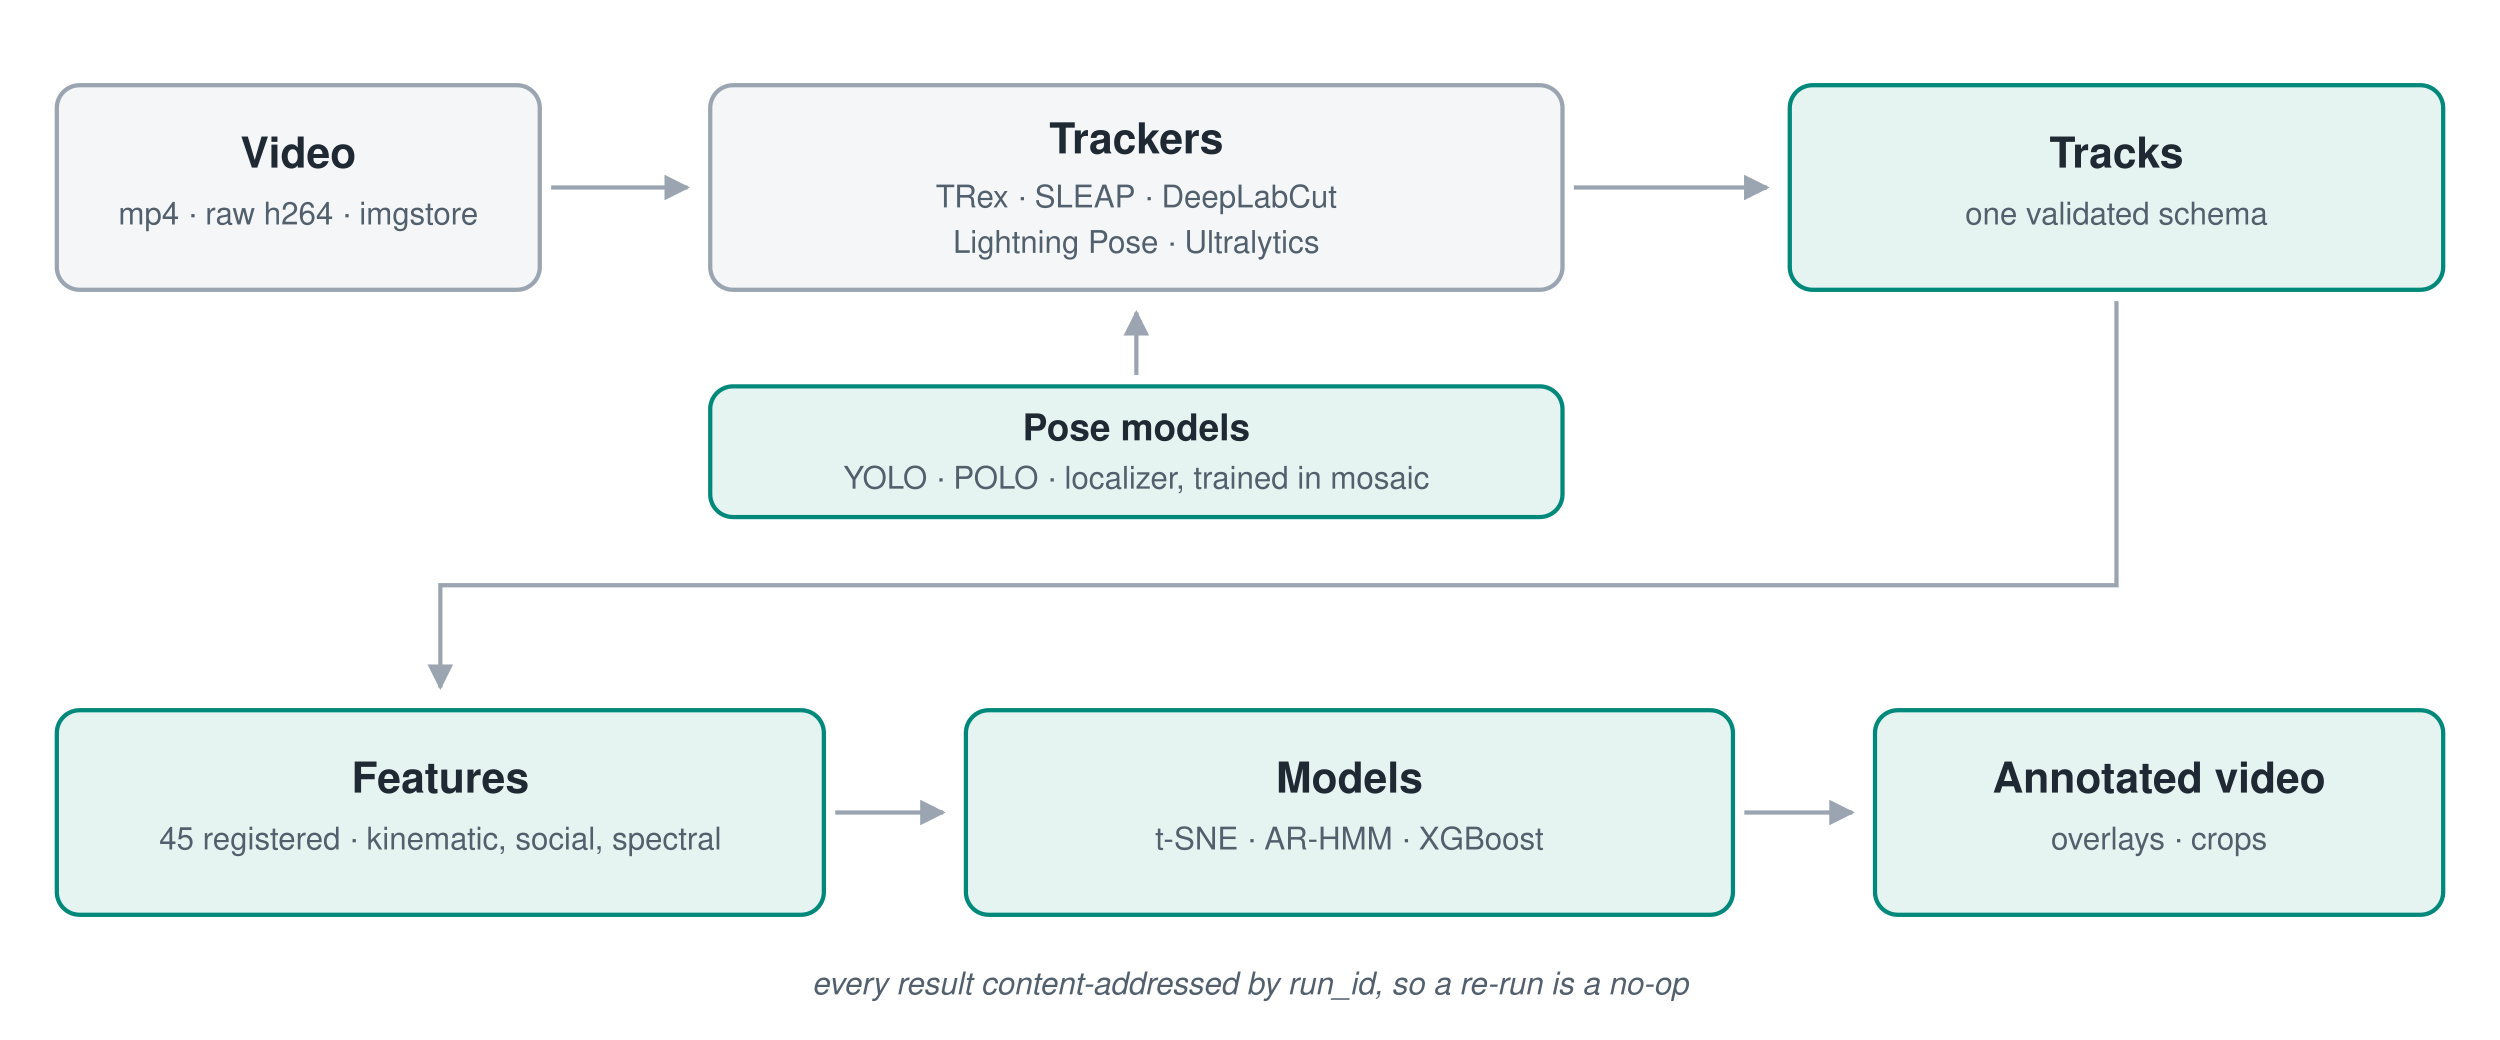
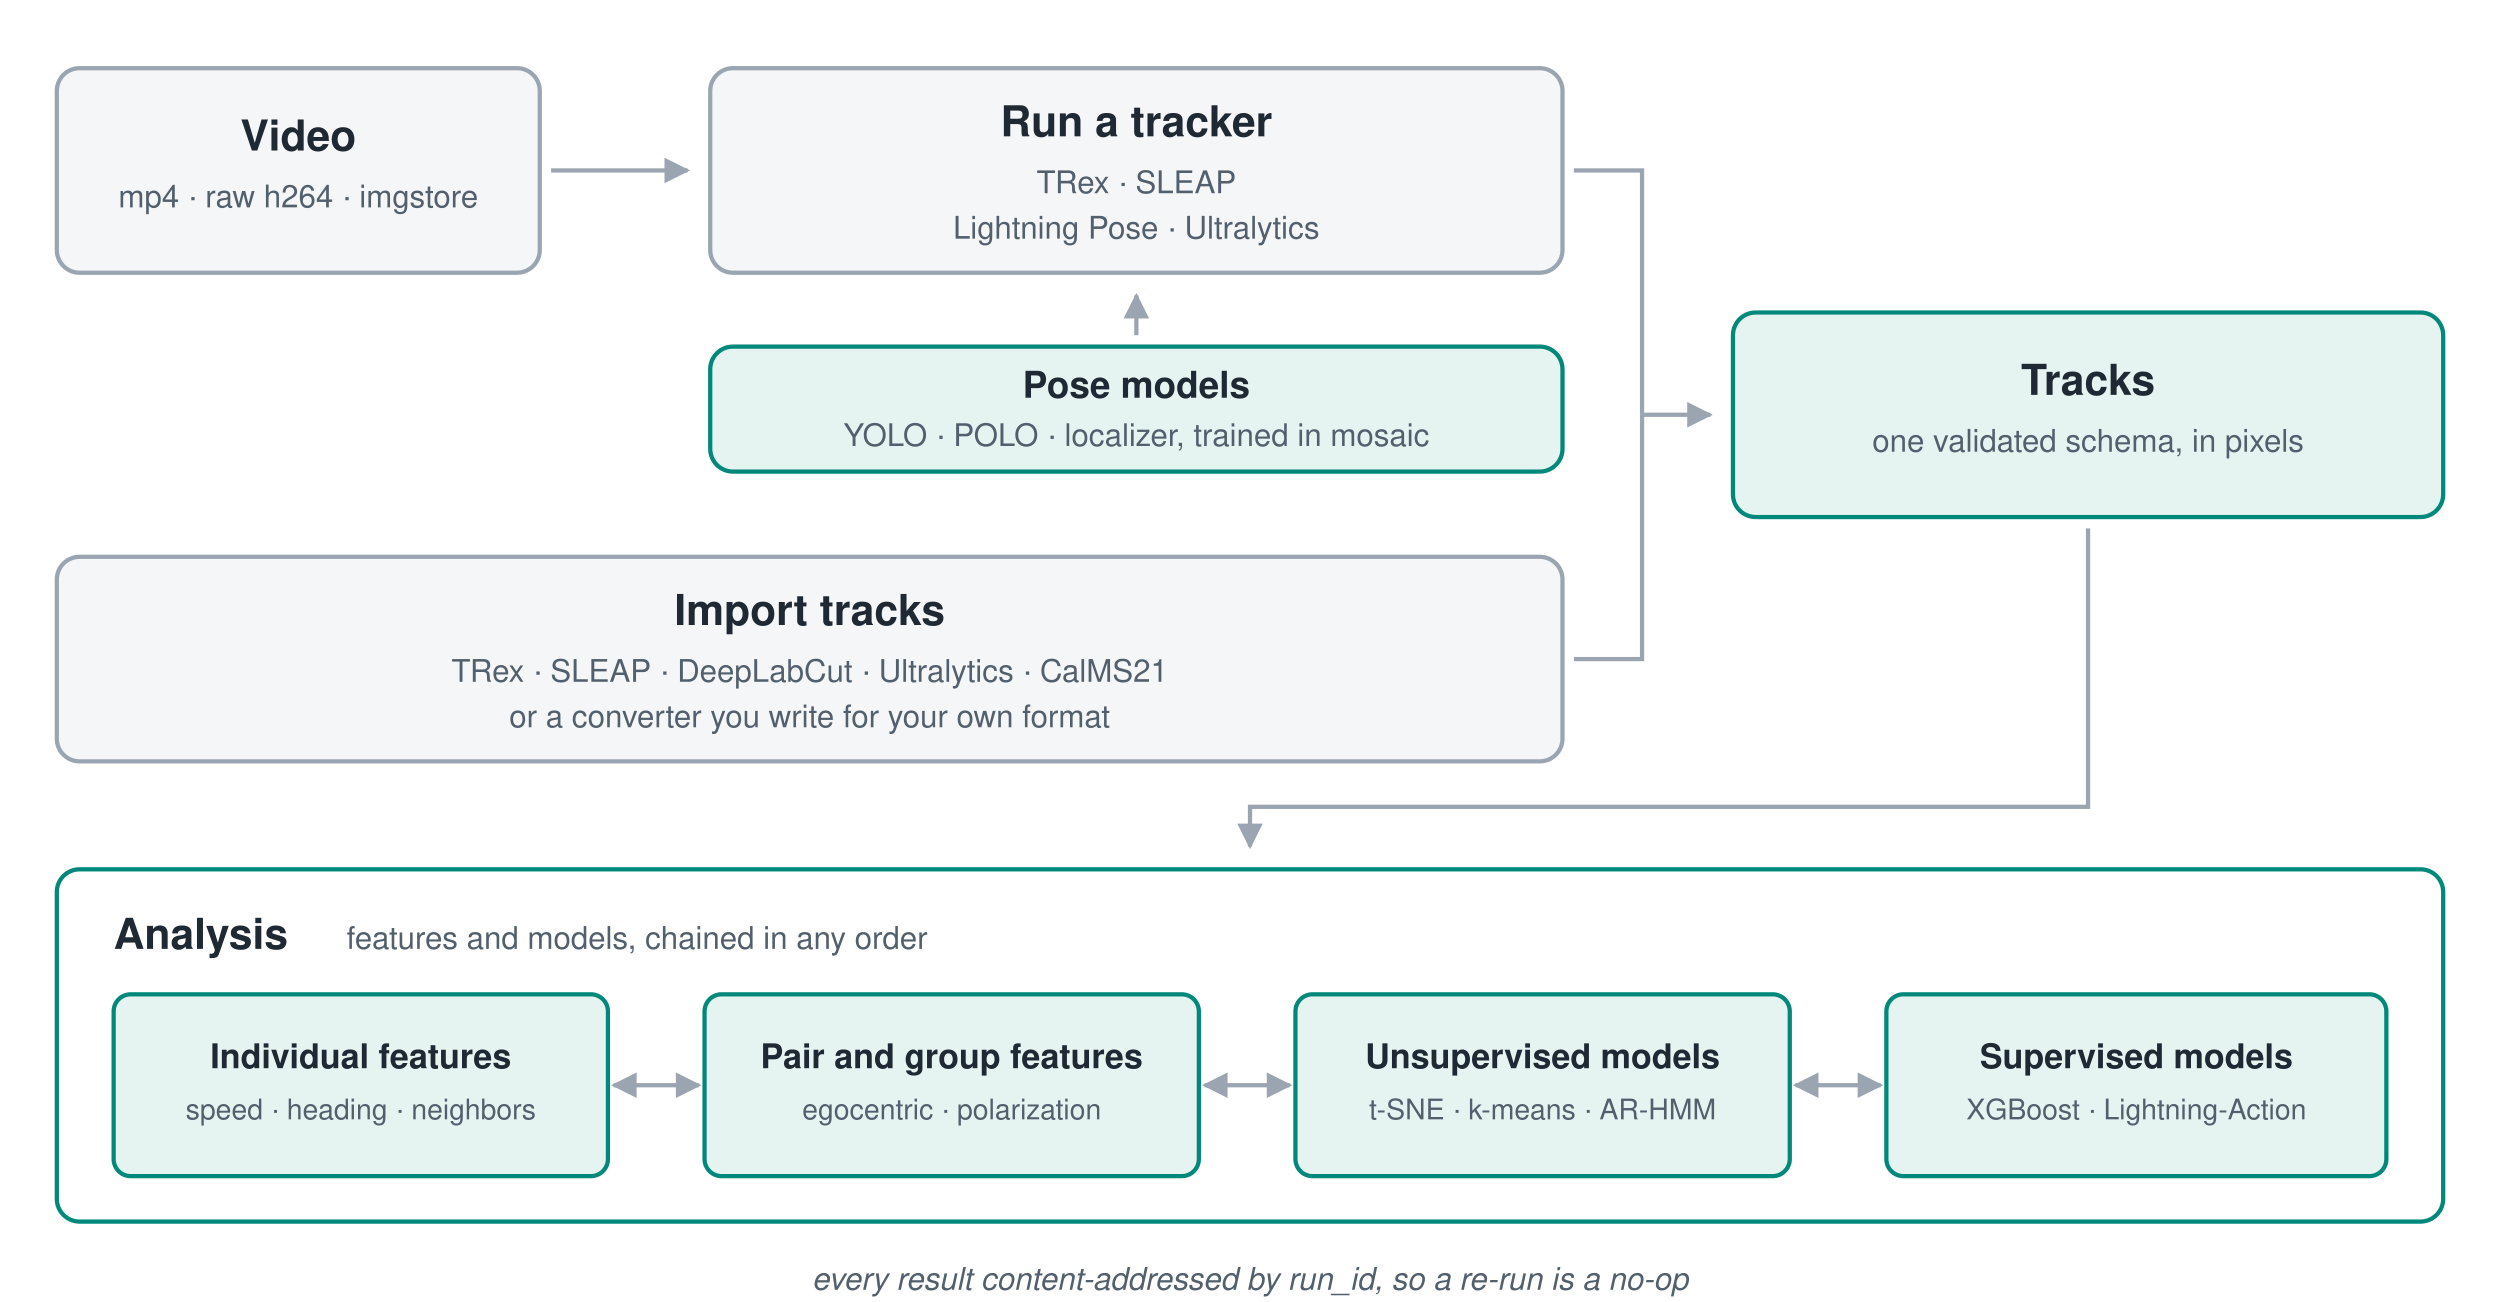
- <svg xmlns="http://www.w3.org/2000/svg" viewBox="0 0 880 366" width="880" height="366" role="img" aria-labelledby="mosaic-pipeline-title mosaic-pipeline-desc" font-family="-apple-system, BlinkMacSystemFont, 'Segoe UI', Helvetica, Arial, sans-serif">
+ <svg xmlns="http://www.w3.org/2000/svg" viewBox="0 0 880 458" width="880" height="458" role="img" aria-labelledby="mosaic-pipeline-title mosaic-pipeline-desc" font-family="-apple-system, BlinkMacSystemFont, 'Segoe UI', Helvetica, Arial, sans-serif">
  <defs>
    <marker id="arrow" viewBox="0 0 10 10" refX="9" refY="5" markerWidth="6" markerHeight="6" orient="auto-start-reverse">
      <path d="M 0 0 L 10 5 L 0 10 z" fill="#9aa5b1" />
    </marker>
  </defs>
  <g stroke-width="1.5">
-     <rect x="20" y="30" width="170" height="72" rx="8" fill="#f4f6f8" stroke="#9aa5b1" />
-     <text x="105" y="59" text-anchor="middle" font-size="15" font-weight="600" fill="#1f2933" stroke="none">Video</text>
-     <text x="105" y="79" text-anchor="middle" font-size="11" fill="#52606d" stroke="none">mp4 · raw h264 · imgstore</text>
-     <rect x="250" y="30" width="300" height="72" rx="8" fill="#f4f6f8" stroke="#9aa5b1" />
-     <text x="400" y="54" text-anchor="middle" font-size="15" font-weight="600" fill="#1f2933" stroke="none">Trackers</text>
-     <text x="400" y="73" text-anchor="middle" font-size="11" fill="#52606d" stroke="none">TRex · SLEAP · DeepLabCut</text>
-     <text x="400" y="89" text-anchor="middle" font-size="11" fill="#52606d" stroke="none">Lightning Pose · Ultralytics</text>
-     <rect x="630" y="30" width="230" height="72" rx="8" fill="#e6f4f1" stroke="#00897b" />
-     <text x="745" y="59" text-anchor="middle" font-size="15" font-weight="600" fill="#1f2933" stroke="none">Tracks</text>
-     <text x="745" y="79" text-anchor="middle" font-size="11" fill="#52606d" stroke="none">one validated schema</text>
-     <rect x="250" y="136" width="300" height="46" rx="8" fill="#e6f4f1" stroke="#00897b" />
-     <text x="400" y="155" text-anchor="middle" font-size="13" font-weight="600" fill="#1f2933" stroke="none">Pose models</text>
-     <text x="400" y="172" text-anchor="middle" font-size="11" fill="#52606d" stroke="none">YOLO · POLO · localizer, trained in mosaic</text>
-     <rect x="20" y="250" width="270" height="72" rx="8" fill="#e6f4f1" stroke="#00897b" />
-     <text x="155" y="279" text-anchor="middle" font-size="15" font-weight="600" fill="#1f2933" stroke="none">Features</text>
-     <text x="155" y="299" text-anchor="middle" font-size="11" fill="#52606d" stroke="none">45 registered · kinematic, social, spectral</text>
-     <rect x="340" y="250" width="270" height="72" rx="8" fill="#e6f4f1" stroke="#00897b" />
-     <text x="475" y="279" text-anchor="middle" font-size="15" font-weight="600" fill="#1f2933" stroke="none">Models</text>
-     <text x="475" y="299" text-anchor="middle" font-size="11" fill="#52606d" stroke="none">t-SNE · AR-HMM · XGBoost</text>
-     <rect x="660" y="250" width="200" height="72" rx="8" fill="#e6f4f1" stroke="#00897b" />
-     <text x="760" y="279" text-anchor="middle" font-size="15" font-weight="600" fill="#1f2933" stroke="none">Annotated video</text>
-     <text x="760" y="299" text-anchor="middle" font-size="11" fill="#52606d" stroke="none">overlays · crops</text>
-     <path d="M 194 66 L 242 66" fill="none" stroke="#9aa5b1" marker-end="url(#arrow)" />
-     <path d="M 554 66 L 622 66" fill="none" stroke="#9aa5b1" marker-end="url(#arrow)" />
-     <path d="M 400 132 L 400 110" fill="none" stroke="#9aa5b1" marker-end="url(#arrow)" />
-     <path d="M 745 106 L 745 206 L 155 206 L 155 242" fill="none" stroke="#9aa5b1" marker-end="url(#arrow)" />
-     <path d="M 294 286 L 332 286" fill="none" stroke="#9aa5b1" marker-end="url(#arrow)" />
-     <path d="M 614 286 L 652 286" fill="none" stroke="#9aa5b1" marker-end="url(#arrow)" />
+     <rect x="20" y="24" width="170" height="72" rx="8" fill="#f4f6f8" stroke="#9aa5b1" />
+     <text x="105" y="53" text-anchor="middle" font-size="15" font-weight="600" fill="#1f2933" stroke="none">Video</text>
+     <text x="105" y="73" text-anchor="middle" font-size="11" fill="#52606d" stroke="none">mp4 · raw h264 · imgstore</text>
+     <rect x="250" y="24" width="300" height="72" rx="8" fill="#f4f6f8" stroke="#9aa5b1" />
+     <text x="400" y="48" text-anchor="middle" font-size="15" font-weight="600" fill="#1f2933" stroke="none">Run a tracker</text>
+     <text x="400" y="68" text-anchor="middle" font-size="11" fill="#52606d" stroke="none">TRex · SLEAP</text>
+     <text x="400" y="84" text-anchor="middle" font-size="11" fill="#52606d" stroke="none">Lightning Pose · Ultralytics</text>
+     <rect x="250" y="122" width="300" height="44" rx="8" fill="#e6f4f1" stroke="#00897b" />
+     <text x="400" y="140" text-anchor="middle" font-size="13" font-weight="600" fill="#1f2933" stroke="none">Pose models</text>
+     <text x="400" y="157" text-anchor="middle" font-size="11" fill="#52606d" stroke="none">YOLO · POLO · localizer, trained in mosaic</text>
+     <rect x="20" y="196" width="530" height="72" rx="8" fill="#f4f6f8" stroke="#9aa5b1" />
+     <text x="285" y="220" text-anchor="middle" font-size="15" font-weight="600" fill="#1f2933" stroke="none">Import tracks</text>
+     <text x="285" y="240" text-anchor="middle" font-size="11" fill="#52606d" stroke="none">TRex · SLEAP · DeepLabCut · Ultralytics · CalMS21</text>
+     <text x="285" y="256" text-anchor="middle" font-size="11" fill="#52606d" stroke="none">or a converter you write for your own format</text>
+     <rect x="610" y="110" width="250" height="72" rx="8" fill="#e6f4f1" stroke="#00897b" />
+     <text x="735" y="139" text-anchor="middle" font-size="15" font-weight="600" fill="#1f2933" stroke="none">Tracks</text>
+     <text x="735" y="159" text-anchor="middle" font-size="11" fill="#52606d" stroke="none">one validated schema, in pixels</text>
+     <rect x="20" y="306" width="840" height="124" rx="8" fill="none" stroke="#00897b" />
+     <text x="40" y="334" font-size="15" font-weight="600" fill="#1f2933" stroke="none">Analysis</text>
+     <text x="122" y="334" font-size="11" fill="#52606d" stroke="none">features and models, chained in any order</text>
+     <rect x="40" y="350" width="174" height="64" rx="6" fill="#e6f4f1" stroke="#00897b" />
+     <text x="127" y="376" text-anchor="middle" font-size="12" font-weight="600" fill="#1f2933" stroke="none">Individual features</text>
+     <text x="127" y="394" text-anchor="middle" font-size="10" fill="#52606d" stroke="none">speed · heading · neighbors</text>
+     <rect x="248" y="350" width="174" height="64" rx="6" fill="#e6f4f1" stroke="#00897b" />
+     <text x="335" y="376" text-anchor="middle" font-size="12" font-weight="600" fill="#1f2933" stroke="none">Pair and group features</text>
+     <text x="335" y="394" text-anchor="middle" font-size="10" fill="#52606d" stroke="none">egocentric · polarization</text>
+     <rect x="456" y="350" width="174" height="64" rx="6" fill="#e6f4f1" stroke="#00897b" />
+     <text x="543" y="376" text-anchor="middle" font-size="12" font-weight="600" fill="#1f2933" stroke="none">Unsupervised models</text>
+     <text x="543" y="394" text-anchor="middle" font-size="10" fill="#52606d" stroke="none">t-SNE · k-means · AR-HMM</text>
+     <rect x="664" y="350" width="176" height="64" rx="6" fill="#e6f4f1" stroke="#00897b" />
+     <text x="752" y="376" text-anchor="middle" font-size="12" font-weight="600" fill="#1f2933" stroke="none">Supervised models</text>
+     <text x="752" y="394" text-anchor="middle" font-size="10" fill="#52606d" stroke="none">XGBoost · Lightning-Action</text>
+     <path d="M 194 60 L 242 60" fill="none" stroke="#9aa5b1" marker-end="url(#arrow)" />
+     <path d="M 400 118 L 400 104" fill="none" stroke="#9aa5b1" marker-end="url(#arrow)" />
+     <path d="M 554 60 L 578 60 L 578 146" fill="none" stroke="#9aa5b1" />
+     <path d="M 554 232 L 578 232 L 578 146" fill="none" stroke="#9aa5b1" />
+     <path d="M 578 146 L 602 146" fill="none" stroke="#9aa5b1" marker-end="url(#arrow)" />
+     <path d="M 735 186 L 735 284 L 440 284 L 440 298" fill="none" stroke="#9aa5b1" marker-end="url(#arrow)" />
+     <path d="M 216 382 L 246 382" fill="none" stroke="#9aa5b1" marker-start="url(#arrow)" marker-end="url(#arrow)" />
+     <path d="M 424 382 L 454 382" fill="none" stroke="#9aa5b1" marker-start="url(#arrow)" marker-end="url(#arrow)" />
+     <path d="M 632 382 L 662 382" fill="none" stroke="#9aa5b1" marker-start="url(#arrow)" marker-end="url(#arrow)" />
  </g>
-   <text x="440" y="350" text-anchor="middle" font-size="11" font-style="italic" fill="#52606d">every result content-addressed by run_id, so a re-run is a no-op</text>
+   <text x="440" y="454" text-anchor="middle" font-size="11" font-style="italic" fill="#52606d">every result content-addressed by run_id, so a re-run is a no-op</text>
</svg>
